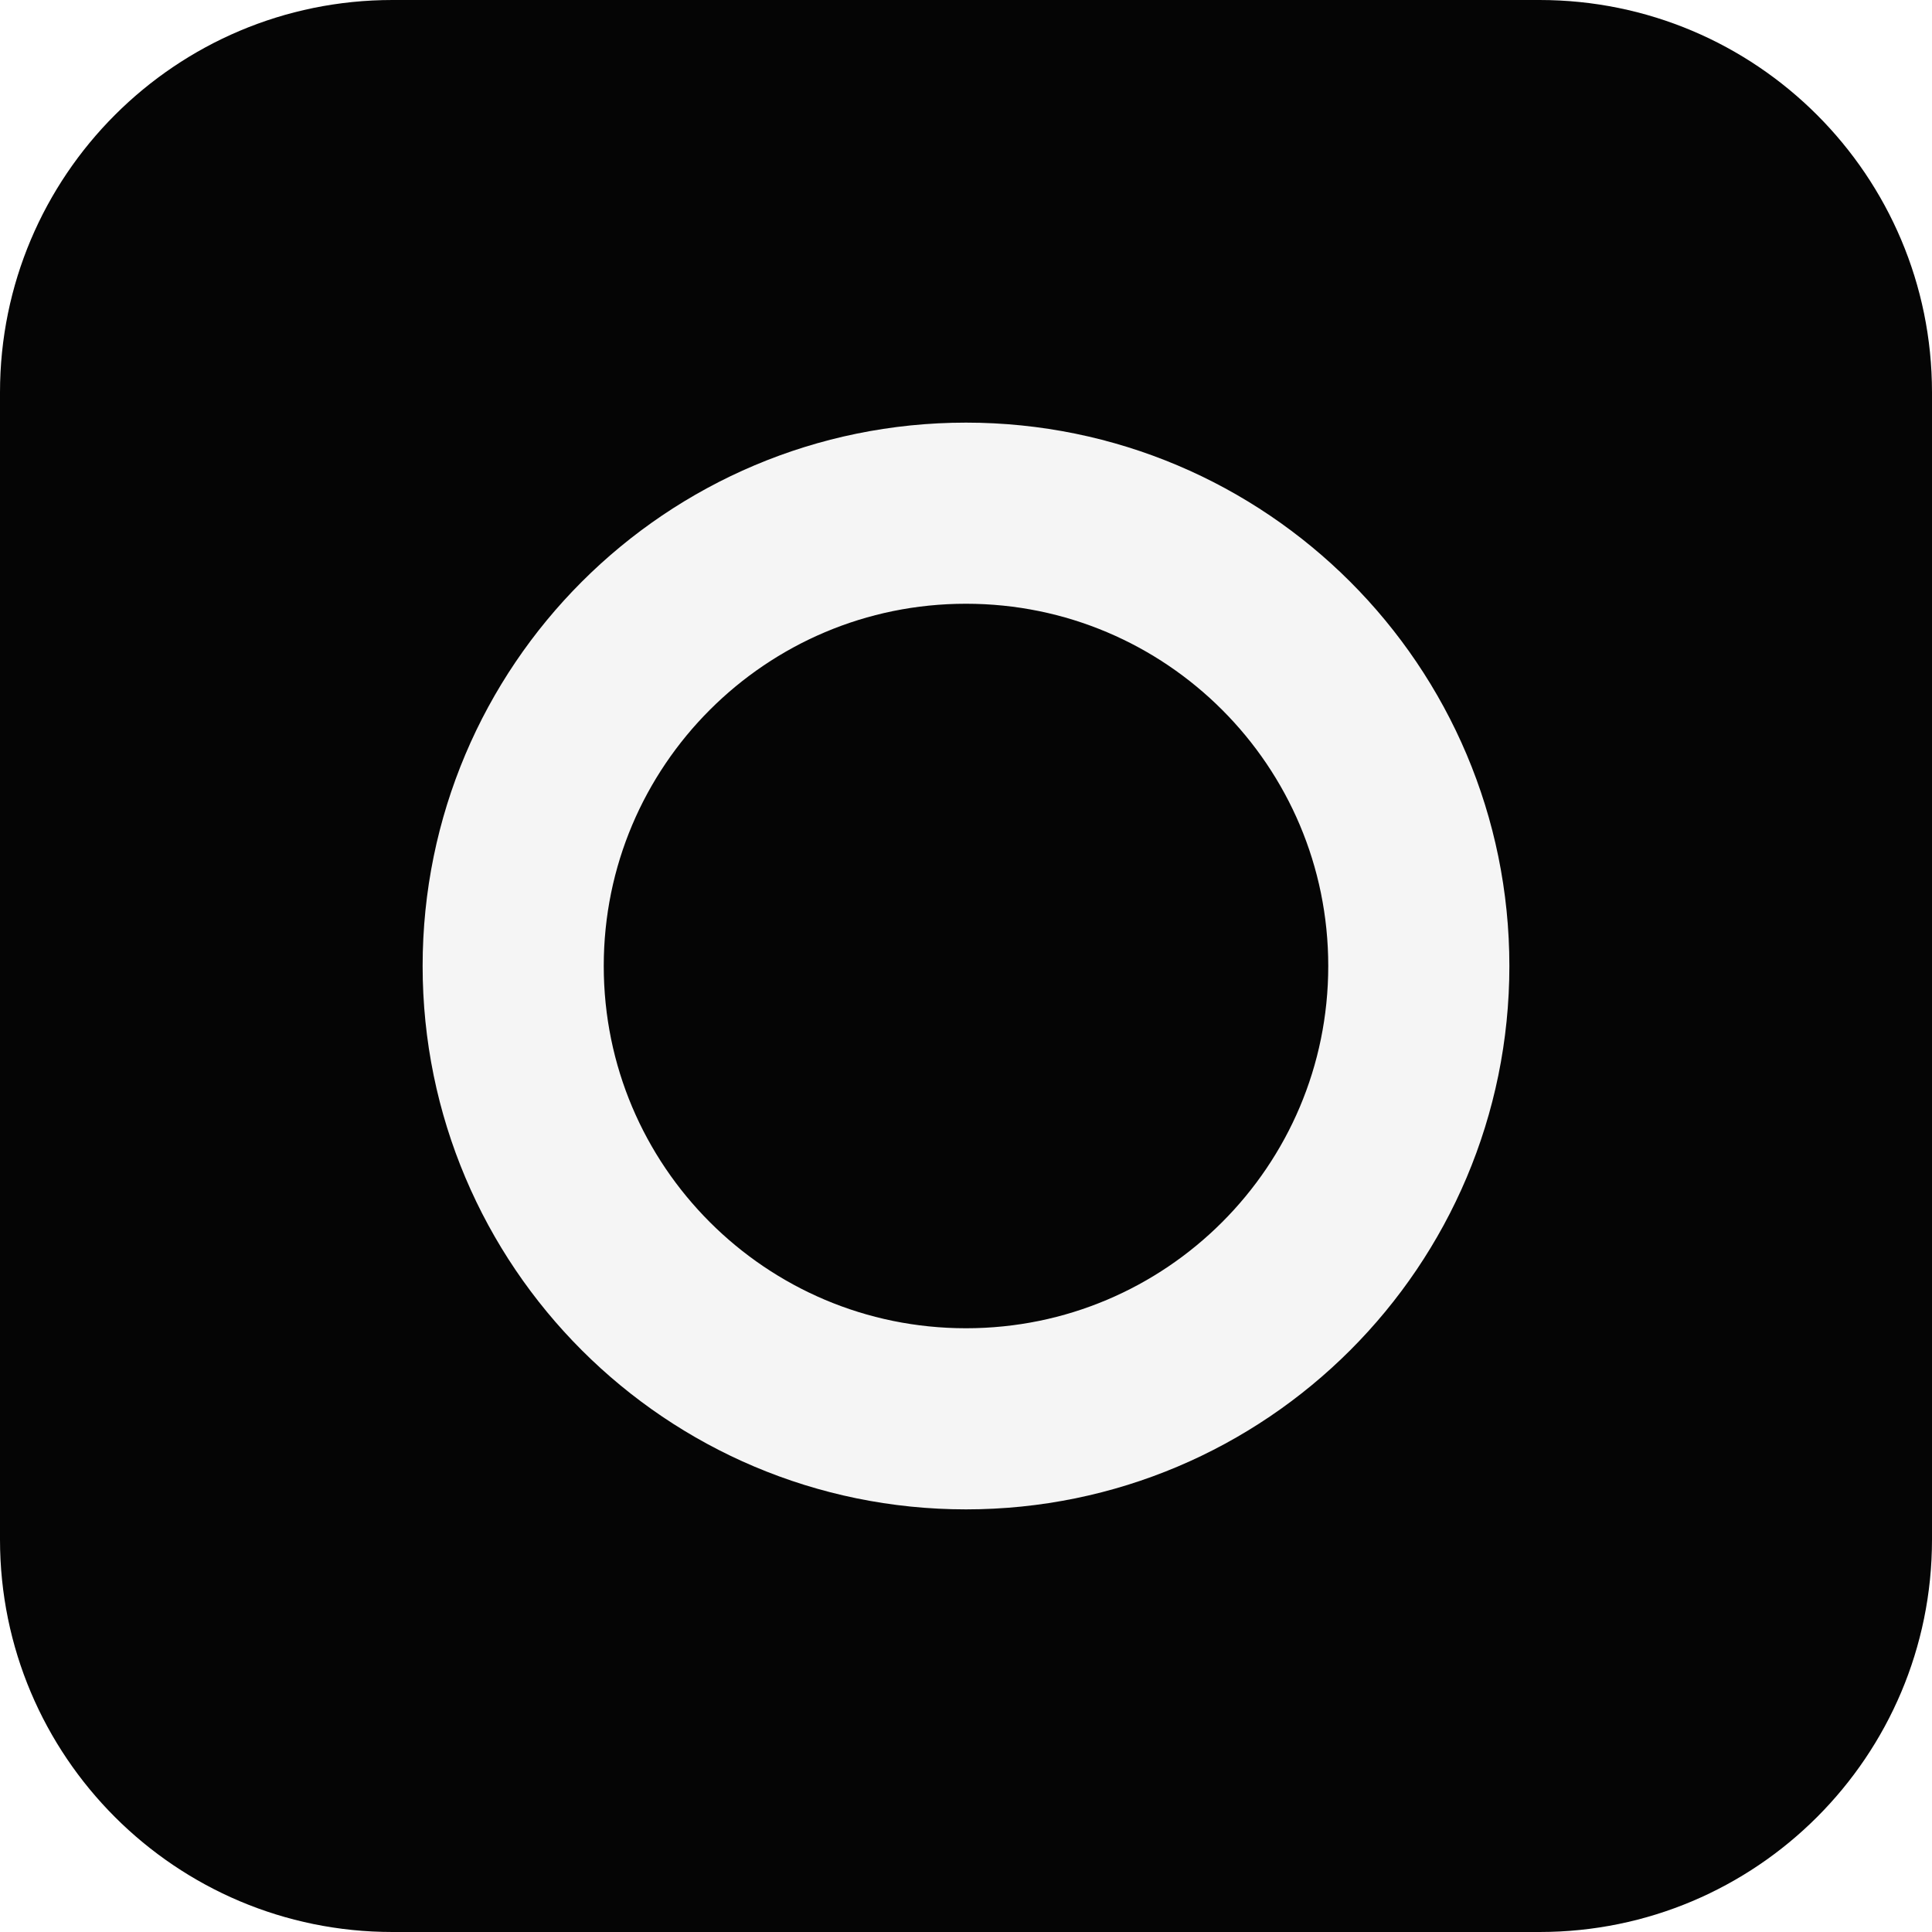
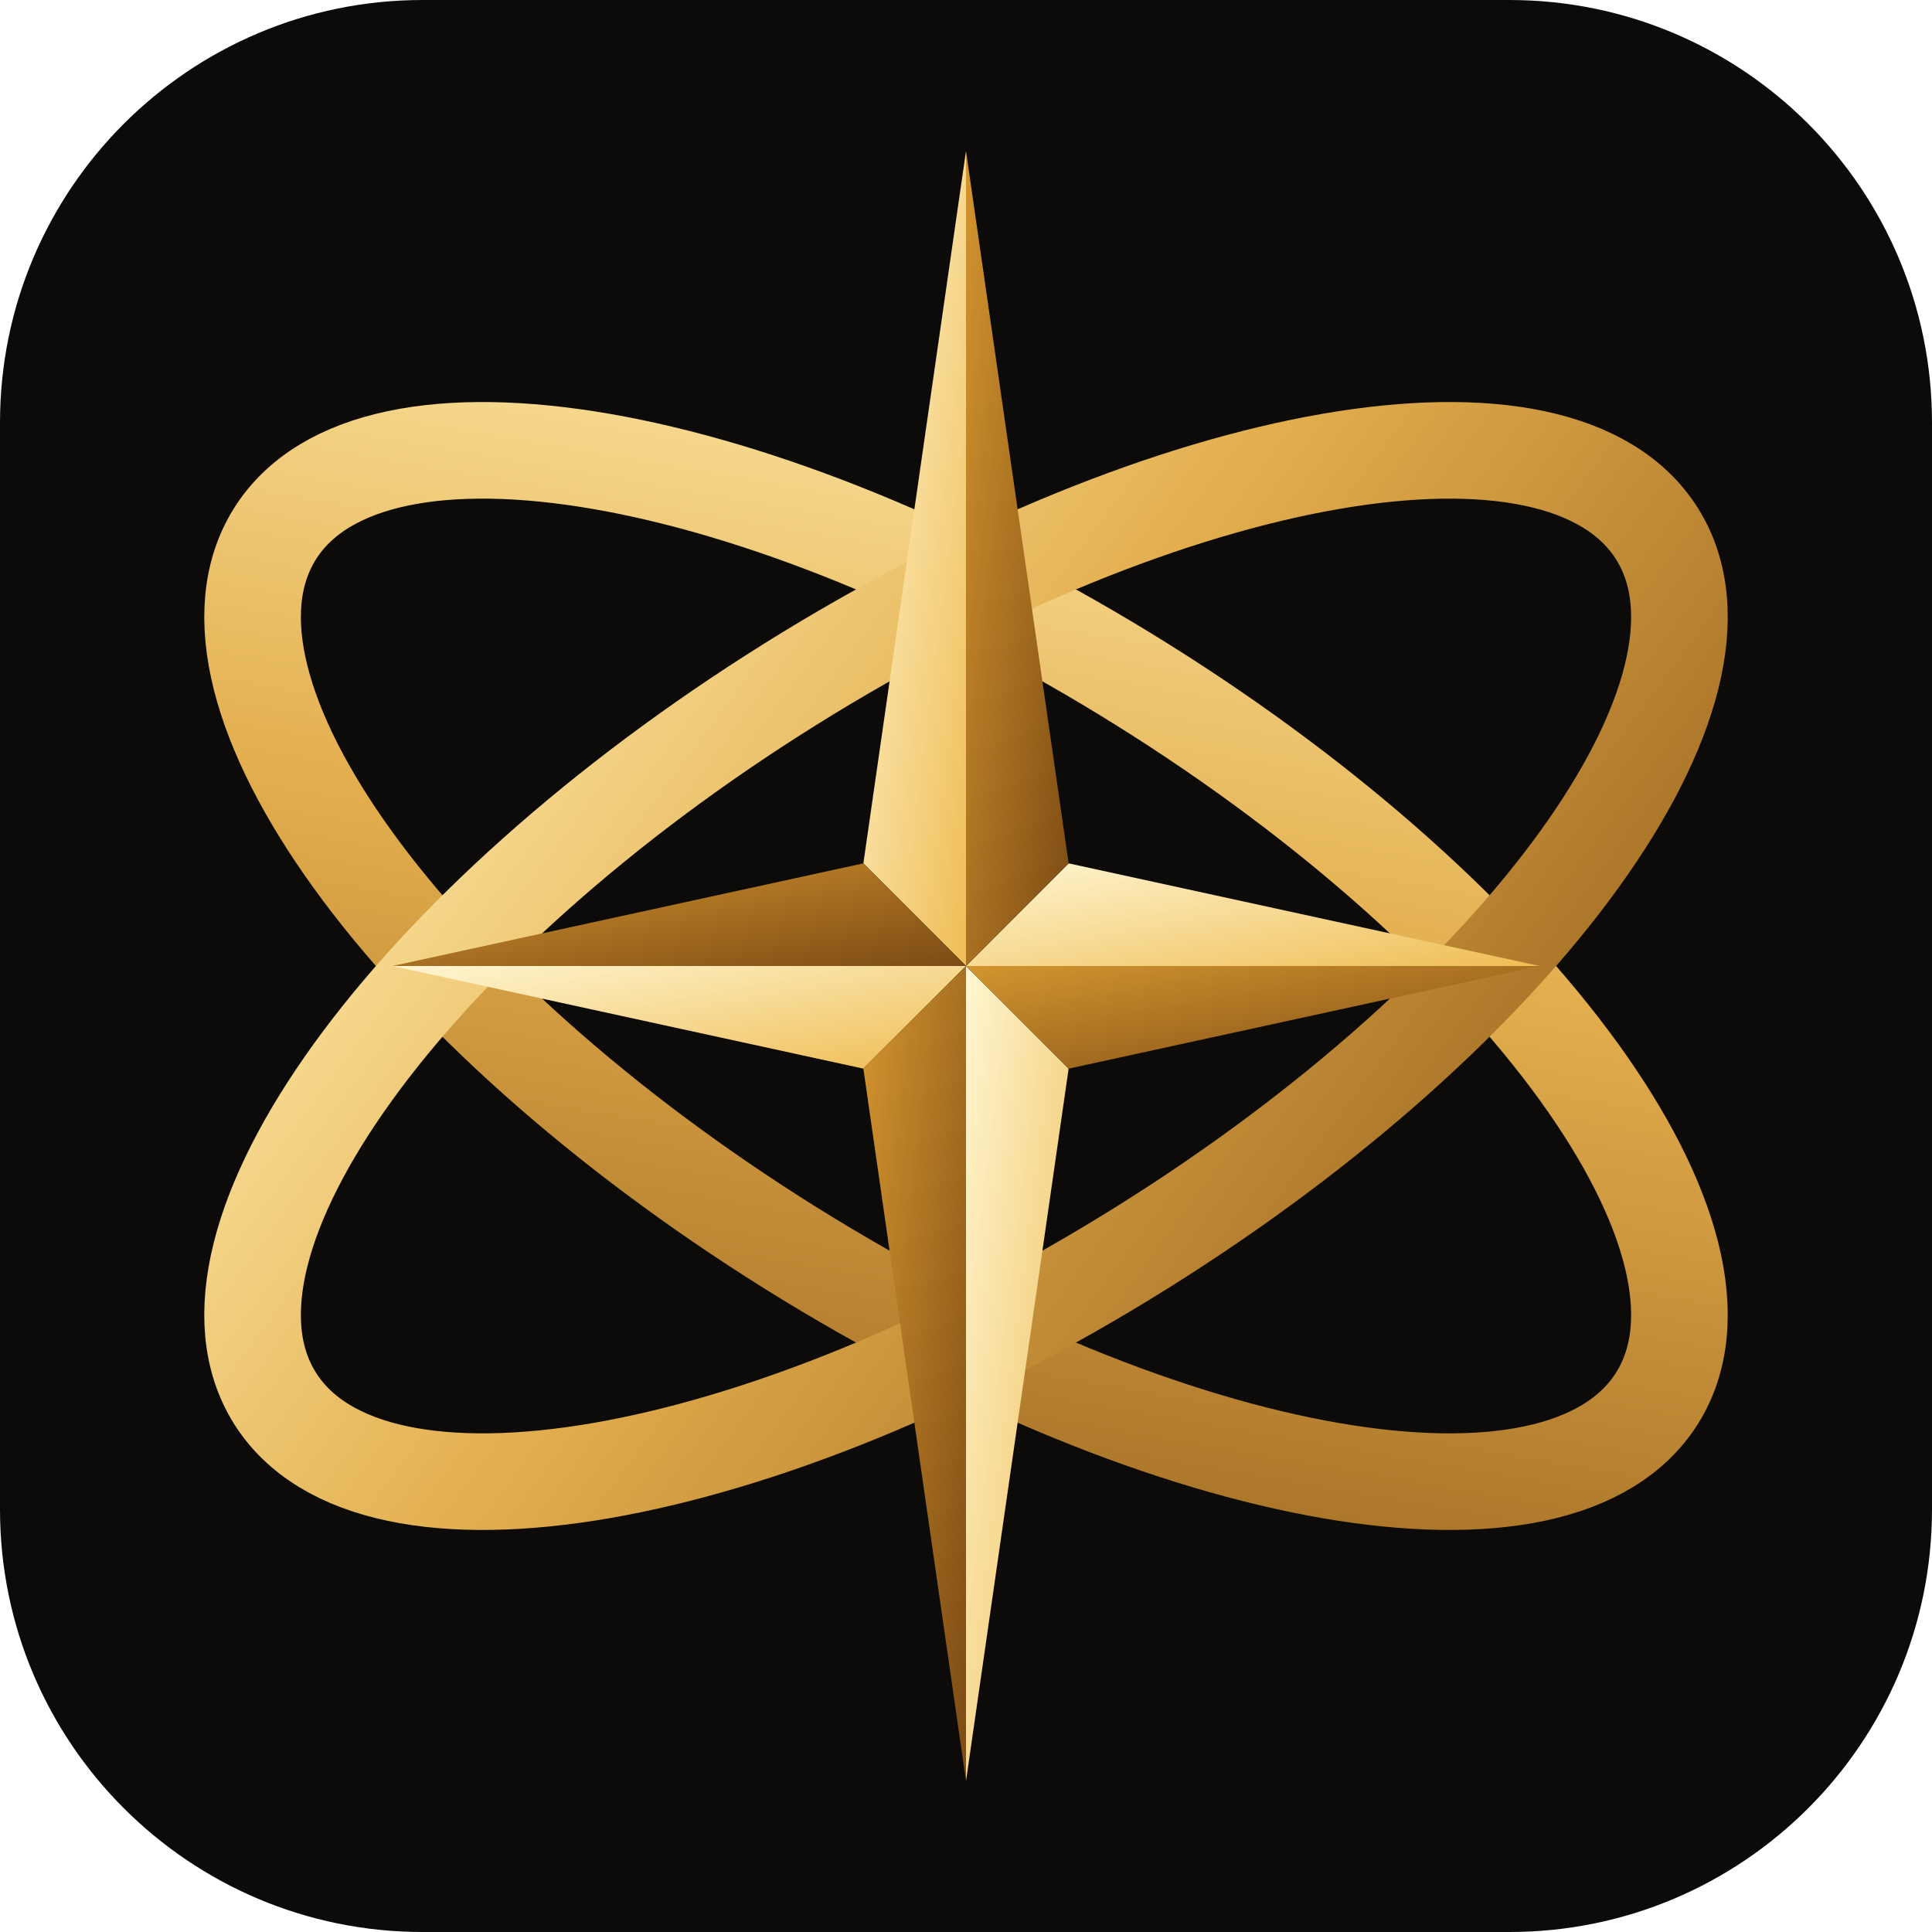
<svg xmlns="http://www.w3.org/2000/svg" viewBox="0 0 64 64" role="img" aria-label="Oxyfel">
-   <rect width="64" height="64" rx="13" fill="#050505" />
-   <circle cx="32" cy="32" r="15" fill="none" stroke="#f5f5f5" stroke-width="6" />
+   <defs>
+     <linearGradient id="ring" x1="0" y1="0" x2="1" y2="1">
+       <stop offset="0" stop-color="#fbe4a0" />
+       <stop offset=".45" stop-color="#e2ad4c" />
+       <stop offset="1" stop-color="#a06a22" />
+     </linearGradient>
+     <linearGradient id="light" x1="0" y1="0" x2="1" y2="1">
+       <stop offset="0" stop-color="#fff6d2" />
+       <stop offset="1" stop-color="#efbd55" />
+     </linearGradient>
+     <linearGradient id="dark" x1="0" y1="0" x2="1" y2="1">
+       <stop offset="0" stop-color="#d4952f" />
+       <stop offset="1" stop-color="#7c4b14" />
+     </linearGradient>
+   </defs>
+   <rect width="64" height="64" rx="14" fill="#0d0b09" />
+   <g fill="none" stroke="url(#ring)" stroke-width="3.2">
+     <ellipse cx="32" cy="32" rx="27" ry="11" transform="rotate(32 32 32)" />
+     <ellipse cx="32" cy="32" rx="27" ry="11" transform="rotate(-32 32 32)" />
+   </g>
+   <g>
+     <polygon points="32,5 28.6,28.6 32,32" fill="url(#light)" />
+     <polygon points="51,32 35.4,28.6 32,32" fill="url(#light)" />
+     <polygon points="32,59 35.4,35.4 32,32" fill="url(#light)" />
+     <polygon points="13,32 28.6,35.4 32,32" fill="url(#light)" />
+     <polygon points="32,5 35.4,28.6 32,32" fill="url(#dark)" />
+     <polygon points="51,32 35.4,35.4 32,32" fill="url(#dark)" />
+     <polygon points="32,59 28.6,35.4 32,32" fill="url(#dark)" />
+     <polygon points="13,32 28.6,28.6 32,32" fill="url(#dark)" />
+   </g>
</svg>
